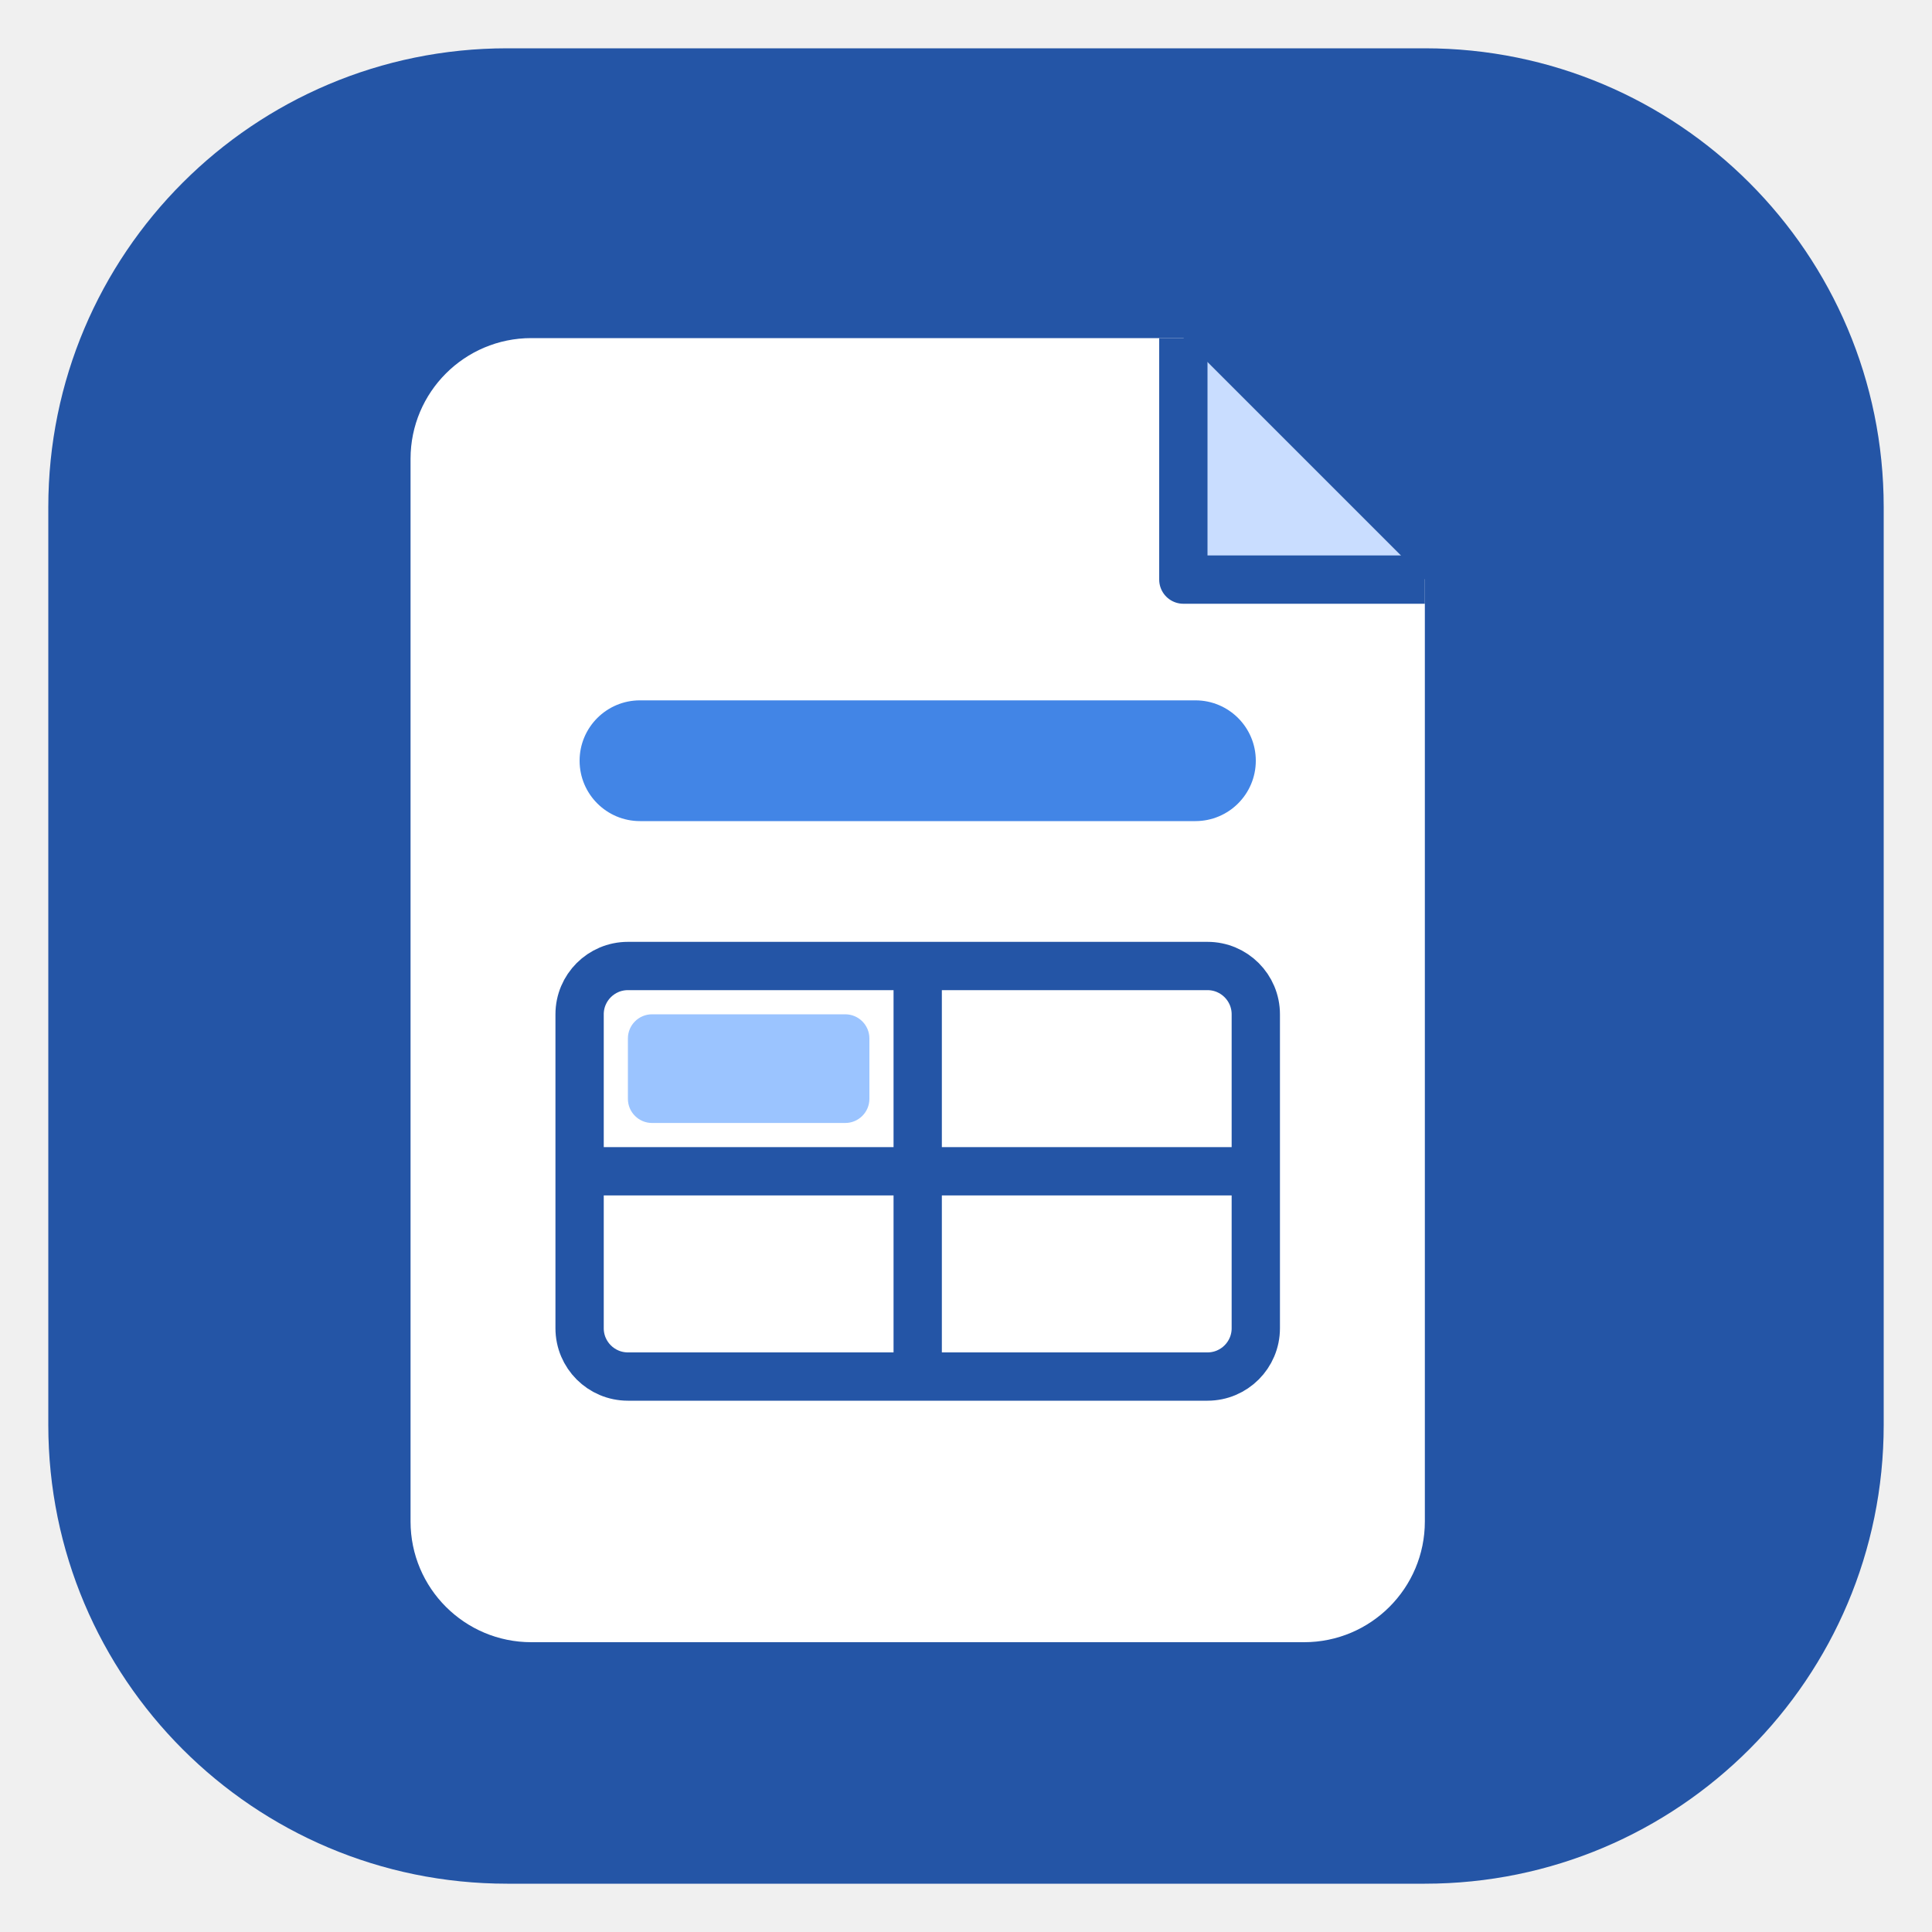
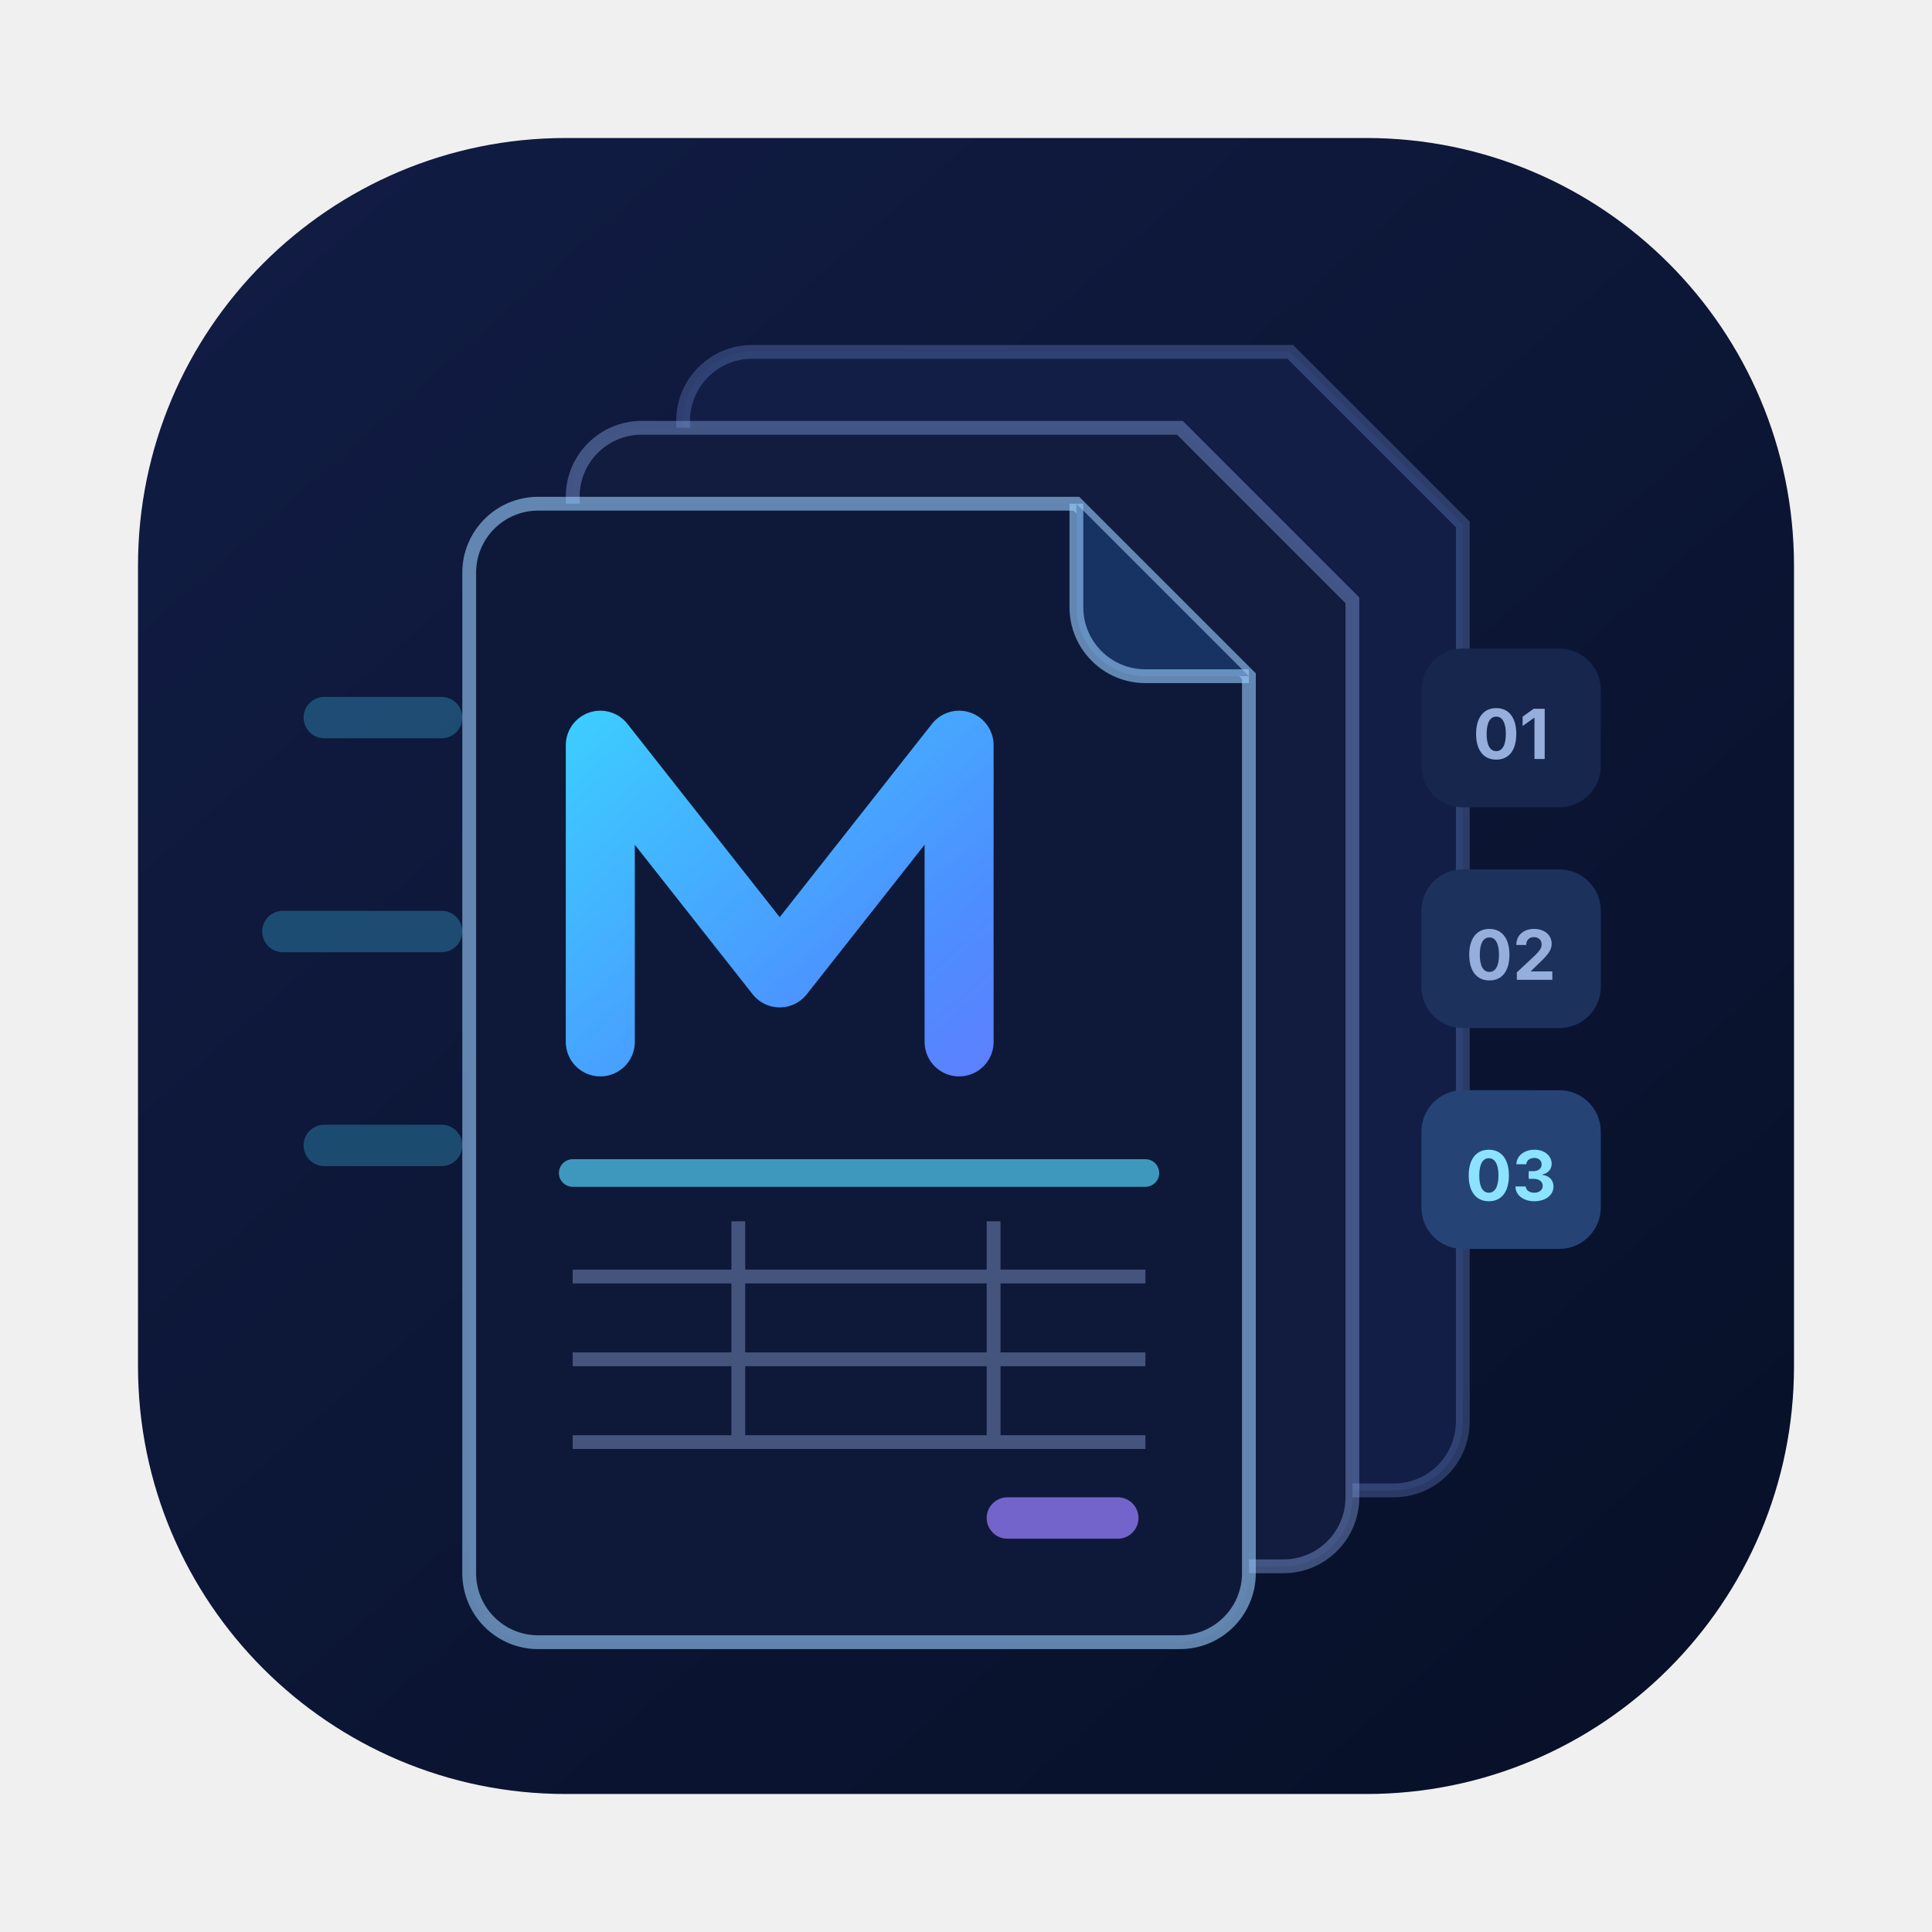
- <svg xmlns="http://www.w3.org/2000/svg" viewBox="0 0 80 80" width="80" height="80" role="img" aria-labelledby="title">
-   <rect x="2" y="2" width="76" height="76" rx="19" fill="#2455a6" />
-   <path d="M22 14h27l10 10v39a5 5 0 0 1-5 5H22a5 5 0 0 1-5-5V19a5 5 0 0 1 5-5Z" fill="#fff" />
-   <path d="M49 14v10h10" fill="#c9ddff" />
-   <path d="M49 14v10h10" fill="none" stroke="#2455a6" stroke-width="2" stroke-linejoin="round" />
-   <rect x="24" y="29" width="28" height="5" rx="2.5" fill="#4285e6" />
-   <rect x="24" y="40" width="28" height="17" rx="2" fill="none" stroke="#2455a6" stroke-width="2" />
-   <path d="M24 48.5h28M38 40v17" stroke="#2455a6" stroke-width="2" />
-   <rect x="26" y="42" width="10" height="4.5" rx="1" fill="#9bc4ff" />
+ <svg xmlns="http://www.w3.org/2000/svg" viewBox="0 0 280 280" role="img" aria-labelledby="title desc">
+   <defs>
+     <linearGradient id="surface" x1="40" y1="22" x2="248" y2="258" gradientUnits="userSpaceOnUse">
+       <stop stop-color="#111C44" />
+       <stop offset="1" stop-color="#071027" />
+     </linearGradient>
+     <linearGradient id="signal" x1="89" y1="88" x2="182" y2="193" gradientUnits="userSpaceOnUse">
+       <stop stop-color="#39D9FF" />
+       <stop offset=".5" stop-color="#4D8DFF" />
+       <stop offset="1" stop-color="#8B5CFF" />
+     </linearGradient>
+   </defs>
+   <rect x="20" y="20" width="240" height="240" rx="62" fill="url(#surface)" />
+   <g transform="translate(-4 0)">
+     <path d="M51 104h17M45 135h23M51 166h17" stroke="#46CFFF" stroke-linecap="round" stroke-width="6" opacity=".28" />
+     <path d="M113 51h78l25 25v130a10 10 0 0 1-10 10h-93a10 10 0 0 1-10-10V61a10 10 0 0 1 10-10z" fill="#121E46" stroke="#627DC0" stroke-opacity=".38" stroke-width="2" />
+     <path d="M97 62h78l25 25v130a10 10 0 0 1-10 10H97a10 10 0 0 1-10-10V72a10 10 0 0 1 10-10z" fill="#111C3E" stroke="#88A5E4" stroke-opacity=".42" stroke-width="2" />
+     <path d="M82 73h78l25 25v130a10 10 0 0 1-10 10H82a10 10 0 0 1-10-10V83a10 10 0 0 1 10-10z" fill="#0E1939" stroke="#99CFFF" stroke-opacity=".6" stroke-width="2" />
+     <path d="M160 73v15a10 10 0 0 0 10 10h15" fill="#173363" stroke="#99CFFF" stroke-opacity=".6" stroke-width="2" />
+     <path d="M91 151v-43l26 33 26-33v43" fill="none" stroke="url(#signal)" stroke-width="10" stroke-linecap="round" stroke-linejoin="round" />
+     <path d="M87 170h83" stroke="#52CFF5" stroke-width="4" stroke-linecap="round" opacity=".7" />
+     <g stroke="#99AEE4" stroke-opacity=".4" stroke-width="2">
+       <path d="M87 185h83M87 197h83M87 209h83M111 177v32M148 177v32" />
+     </g>
+     <rect x="147" y="217" width="22" height="6" rx="3" fill="#8B77EF" opacity=".8" />
+     <g fill="#95AEDC" font-family="Inter, ui-sans-serif, system-ui, sans-serif" font-size="10" font-weight="700" text-anchor="middle">
+       <rect x="210" y="94" width="26" height="23" rx="6" fill="#16264C" />
+       <text x="223" y="110">01</text>
+       <rect x="210" y="126" width="26" height="23" rx="6" fill="#1D315D" />
+       <text x="223" y="142">02</text>
+       <rect x="210" y="158" width="26" height="23" rx="6" fill="#254375" />
+       <text x="223" y="174" fill="#8BE3FF">03</text>
+     </g>
+   </g>
</svg>
